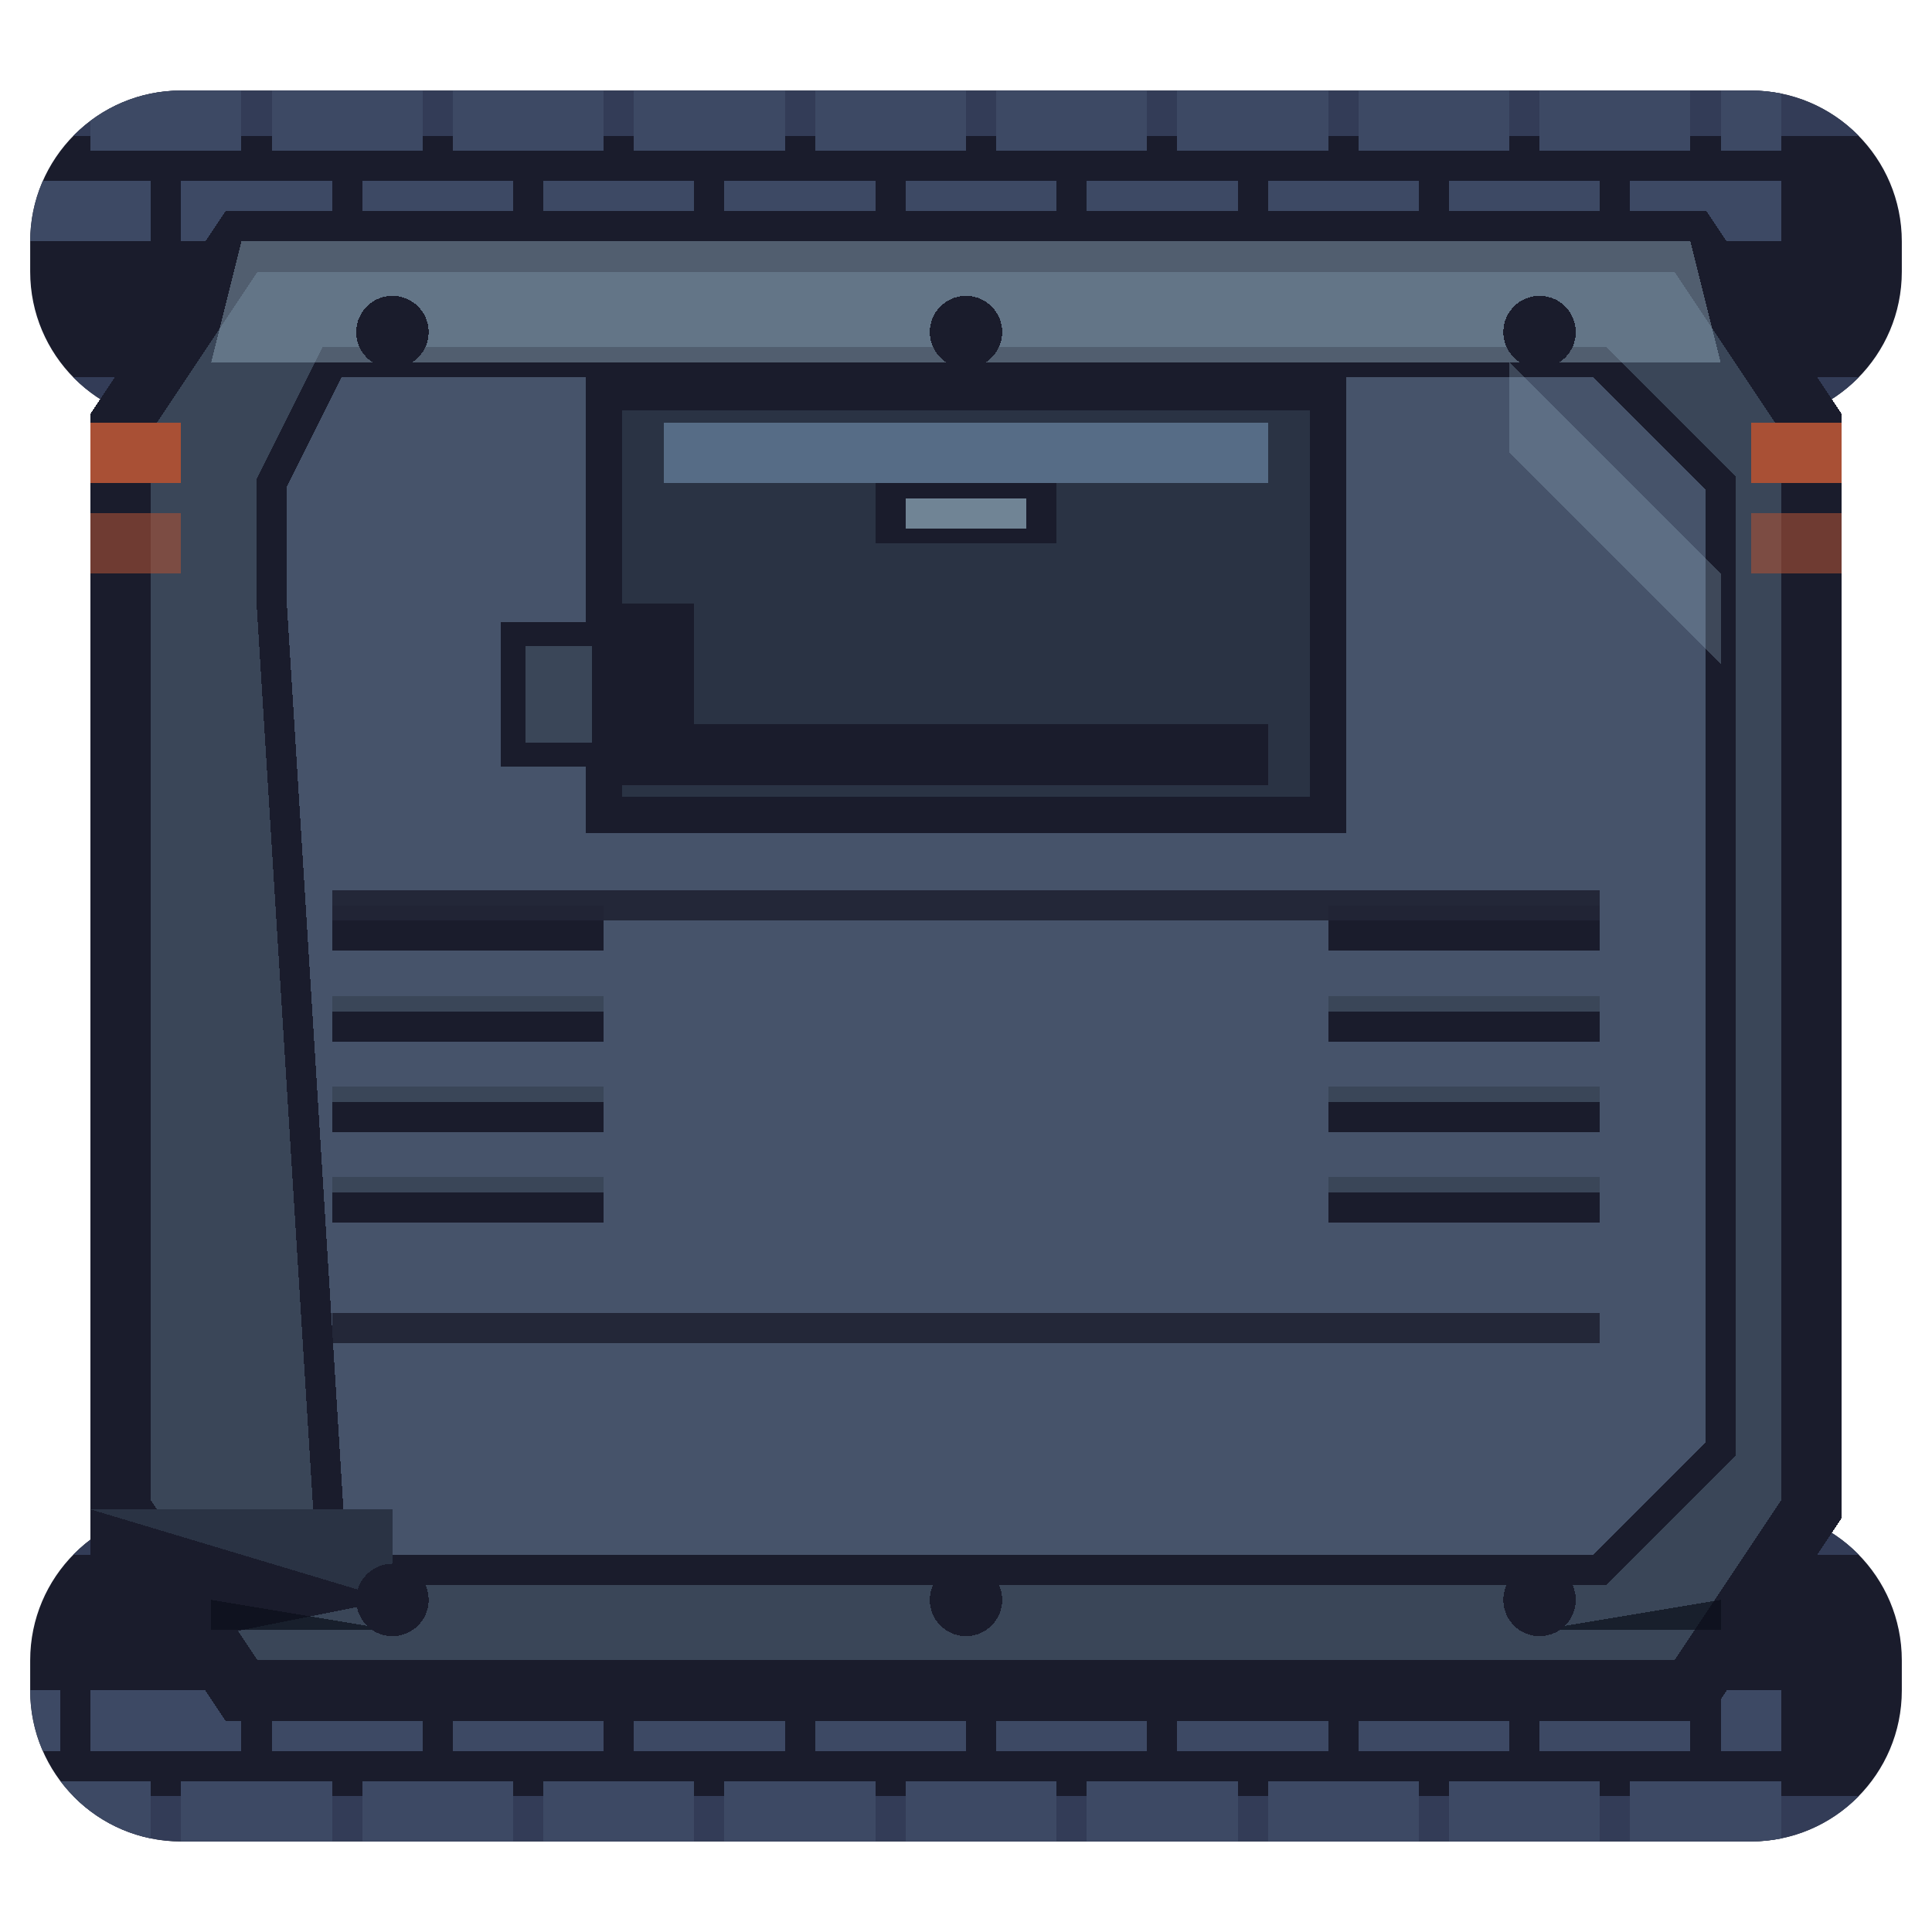
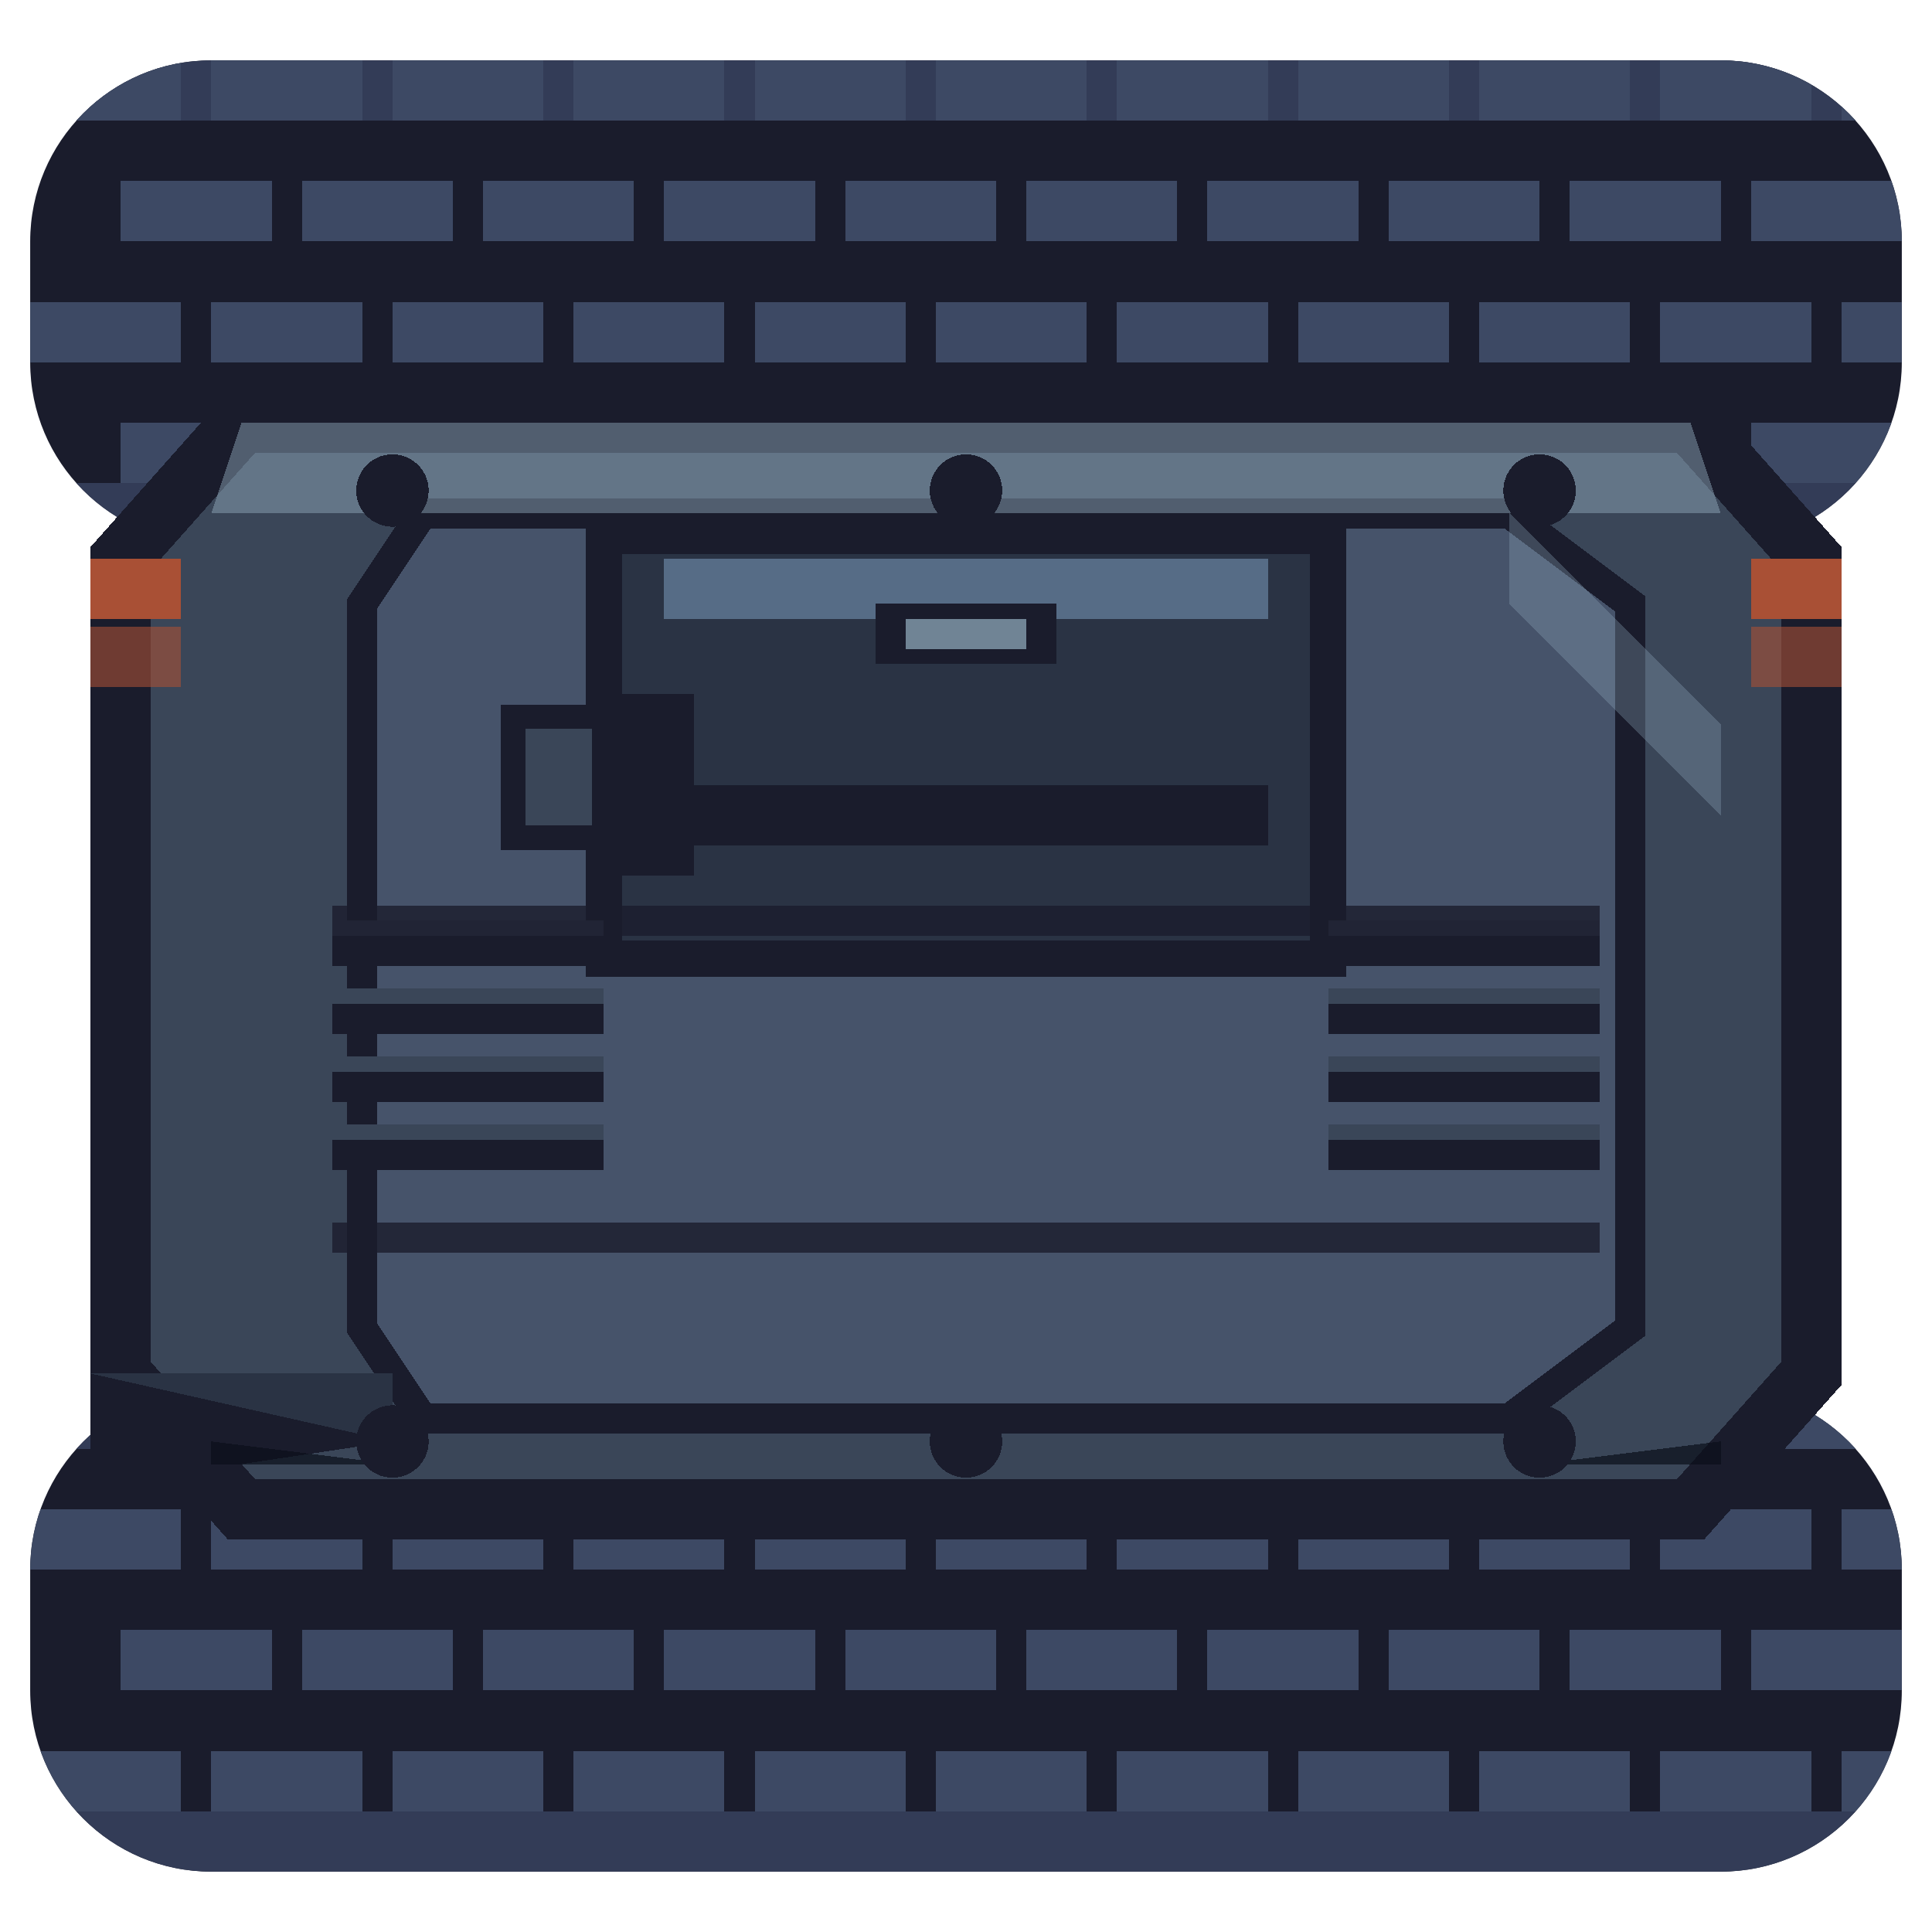
<svg xmlns="http://www.w3.org/2000/svg" width="64" height="64" viewBox="0 0 64 64" shape-rendering="crispEdges">
  <defs>
    <clipPath id="htTrackClip">
-       <rect x="1" y="3" width="62" height="11" rx="5" ry="5" />
-       <rect x="1" y="50" width="62" height="11" rx="5" ry="5" />
+       <rect x="1" y="2" width="62" height="16" rx="6" ry="6" />
+       <rect x="1" y="46" width="62" height="16" rx="6" ry="6" />
    </clipPath>
  </defs>
  <g clip-path="url(#htTrackClip)">
-     <rect x="1" y="3" width="62" height="11" fill="#1a1c2c" />
-     <rect x="1" y="3" width="62" height="1.5" fill="#333c57" />
-     <rect x="1" y="12.5" width="62" height="1.5" fill="#333c57" />
+     <rect x="1" y="2" width="62" height="16" fill="#1a1c2c" />
+     <rect x="1" y="2" width="62" height="2" fill="#333c57" />
+     <rect x="1" y="16" width="62" height="2" fill="#333c57" />
    <g fill="#3d4964">
-       <rect x="-3" y="3" width="5" height="2" />
-       <rect x="3" y="3" width="5" height="2" />
-       <rect x="9" y="3" width="5" height="2" />
-       <rect x="15" y="3" width="5" height="2" />
-       <rect x="21" y="3" width="5" height="2" />
-       <rect x="27" y="3" width="5" height="2" />
-       <rect x="33" y="3" width="5" height="2" />
-       <rect x="39" y="3" width="5" height="2" />
-       <rect x="45" y="3" width="5" height="2" />
-       <rect x="51" y="3" width="5" height="2" />
-       <rect x="57" y="3" width="2" height="2" />
-       <rect x="0" y="6" width="5" height="2" />
-       <rect x="6" y="6" width="5" height="2" />
-       <rect x="12" y="6" width="5" height="2" />
-       <rect x="18" y="6" width="5" height="2" />
-       <rect x="24" y="6" width="5" height="2" />
-       <rect x="30" y="6" width="5" height="2" />
-       <rect x="36" y="6" width="5" height="2" />
-       <rect x="42" y="6" width="5" height="2" />
-       <rect x="48" y="6" width="5" height="2" />
-       <rect x="54" y="6" width="5" height="2" />
+       <rect x="1" y="2" width="5" height="2" />
+       <rect x="7" y="2" width="5" height="2" />
+       <rect x="13" y="2" width="5" height="2" />
+       <rect x="19" y="2" width="5" height="2" />
+       <rect x="25" y="2" width="5" height="2" />
+       <rect x="31" y="2" width="5" height="2" />
+       <rect x="37" y="2" width="5" height="2" />
+       <rect x="43" y="2" width="5" height="2" />
+       <rect x="49" y="2" width="5" height="2" />
+       <rect x="55" y="2" width="5" height="2" />
+       <rect x="61" y="2" width="2" height="2" />
+       <rect x="4" y="6" width="5" height="2" />
+       <rect x="10" y="6" width="5" height="2" />
+       <rect x="16" y="6" width="5" height="2" />
+       <rect x="22" y="6" width="5" height="2" />
+       <rect x="28" y="6" width="5" height="2" />
+       <rect x="34" y="6" width="5" height="2" />
+       <rect x="40" y="6" width="5" height="2" />
+       <rect x="46" y="6" width="5" height="2" />
+       <rect x="52" y="6" width="5" height="2" />
+       <rect x="58" y="6" width="5" height="2" />
+       <rect x="1" y="10" width="5" height="2" />
+       <rect x="7" y="10" width="5" height="2" />
+       <rect x="13" y="10" width="5" height="2" />
+       <rect x="19" y="10" width="5" height="2" />
+       <rect x="25" y="10" width="5" height="2" />
+       <rect x="31" y="10" width="5" height="2" />
+       <rect x="37" y="10" width="5" height="2" />
+       <rect x="43" y="10" width="5" height="2" />
+       <rect x="49" y="10" width="5" height="2" />
+       <rect x="55" y="10" width="5" height="2" />
+       <rect x="61" y="10" width="2" height="2" />
+       <rect x="4" y="14" width="5" height="2" />
+       <rect x="10" y="14" width="5" height="2" />
+       <rect x="16" y="14" width="5" height="2" />
+       <rect x="22" y="14" width="5" height="2" />
+       <rect x="28" y="14" width="5" height="2" />
+       <rect x="34" y="14" width="5" height="2" />
+       <rect x="40" y="14" width="5" height="2" />
+       <rect x="46" y="14" width="5" height="2" />
+       <rect x="52" y="14" width="5" height="2" />
+       <rect x="58" y="14" width="5" height="2" />
    </g>
  </g>
  <g clip-path="url(#htTrackClip)">
-     <rect x="1" y="50" width="62" height="11" fill="#1a1c2c" />
-     <rect x="1" y="50" width="62" height="1.5" fill="#333c57" />
-     <rect x="1" y="59.5" width="62" height="1.5" fill="#333c57" />
+     <rect x="1" y="46" width="62" height="16" fill="#1a1c2c" />
+     <rect x="1" y="46" width="62" height="2" fill="#333c57" />
+     <rect x="1" y="60" width="62" height="2" fill="#333c57" />
    <g fill="#3d4964">
-       <rect x="-3" y="56" width="5" height="2" />
-       <rect x="3" y="56" width="5" height="2" />
-       <rect x="9" y="56" width="5" height="2" />
-       <rect x="15" y="56" width="5" height="2" />
-       <rect x="21" y="56" width="5" height="2" />
-       <rect x="27" y="56" width="5" height="2" />
-       <rect x="33" y="56" width="5" height="2" />
-       <rect x="39" y="56" width="5" height="2" />
-       <rect x="45" y="56" width="5" height="2" />
-       <rect x="51" y="56" width="5" height="2" />
-       <rect x="57" y="56" width="2" height="2" />
-       <rect x="0" y="59" width="5" height="2" />
-       <rect x="6" y="59" width="5" height="2" />
-       <rect x="12" y="59" width="5" height="2" />
-       <rect x="18" y="59" width="5" height="2" />
-       <rect x="24" y="59" width="5" height="2" />
-       <rect x="30" y="59" width="5" height="2" />
-       <rect x="36" y="59" width="5" height="2" />
-       <rect x="42" y="59" width="5" height="2" />
-       <rect x="48" y="59" width="5" height="2" />
-       <rect x="54" y="59" width="5" height="2" />
+       <rect x="4" y="46" width="5" height="2" />
+       <rect x="10" y="46" width="5" height="2" />
+       <rect x="16" y="46" width="5" height="2" />
+       <rect x="22" y="46" width="5" height="2" />
+       <rect x="28" y="46" width="5" height="2" />
+       <rect x="34" y="46" width="5" height="2" />
+       <rect x="40" y="46" width="5" height="2" />
+       <rect x="46" y="46" width="5" height="2" />
+       <rect x="52" y="46" width="5" height="2" />
+       <rect x="58" y="46" width="5" height="2" />
+       <rect x="1" y="50" width="5" height="2" />
+       <rect x="7" y="50" width="5" height="2" />
+       <rect x="13" y="50" width="5" height="2" />
+       <rect x="19" y="50" width="5" height="2" />
+       <rect x="25" y="50" width="5" height="2" />
+       <rect x="31" y="50" width="5" height="2" />
+       <rect x="37" y="50" width="5" height="2" />
+       <rect x="43" y="50" width="5" height="2" />
+       <rect x="49" y="50" width="5" height="2" />
+       <rect x="55" y="50" width="5" height="2" />
+       <rect x="61" y="50" width="2" height="2" />
+       <rect x="4" y="54" width="5" height="2" />
+       <rect x="10" y="54" width="5" height="2" />
+       <rect x="16" y="54" width="5" height="2" />
+       <rect x="22" y="54" width="5" height="2" />
+       <rect x="28" y="54" width="5" height="2" />
+       <rect x="34" y="54" width="5" height="2" />
+       <rect x="40" y="54" width="5" height="2" />
+       <rect x="46" y="54" width="5" height="2" />
+       <rect x="52" y="54" width="5" height="2" />
+       <rect x="58" y="54" width="5" height="2" />
+       <rect x="1" y="58" width="5" height="2" />
+       <rect x="7" y="58" width="5" height="2" />
+       <rect x="13" y="58" width="5" height="2" />
+       <rect x="19" y="58" width="5" height="2" />
+       <rect x="25" y="58" width="5" height="2" />
+       <rect x="31" y="58" width="5" height="2" />
+       <rect x="37" y="58" width="5" height="2" />
+       <rect x="43" y="58" width="5" height="2" />
+       <rect x="49" y="58" width="5" height="2" />
+       <rect x="55" y="58" width="5" height="2" />
+       <rect x="61" y="58" width="2" height="2" />
    </g>
  </g>
-   <path d="M7 8H57L61 14V50L57 56H7L3 50V14Z" fill="#0a0e1a" opacity=".5" />
-   <path d="M8 8H56L60 14V50L56 56H8L4 50V14Z" fill="#3a4658" stroke="#1a1c2c" stroke-width="2" />
-   <path d="M11 12H53L57 16V48L53 52H11L9 20V16Z" fill="#46536a" stroke="#1a1c2c" stroke-width="1" />
-   <path d="M3 50L13 53L3 55Z" fill="#1a1c2c" />
-   <path d="M3 50L13 50L13 53Z" fill="#2a3344" />
-   <path d="M8 8H56L57 12H7Z" fill="#94b0c2" opacity=".45" />
-   <path d="M7 53L13 54H51L57 53V54H7Z" fill="#0a0e1a" opacity=".7" />
-   <rect x="20" y="13" width="24" height="14" fill="#2a3344" stroke="#1a1c2c" stroke-width="1.2" />
-   <rect x="22" y="14" width="20" height="2" fill="#566c86" />
-   <rect x="22" y="24" width="20" height="2" fill="#1a1c2c" />
-   <rect x="29" y="16" width="6" height="2" fill="#1a1c2c" />
-   <rect x="30" y="16.5" width="4" height="1" fill="#94b0c2" opacity=".7" />
-   <rect x="20" y="20" width="3" height="6" fill="#1a1c2c" />
-   <rect x="17" y="21" width="3" height="4" fill="#3a4658" stroke="#1a1c2c" stroke-width="0.8" />
+   <path d="M10 14 H54 L58 18.5 V45.5 L54 50 H10 L6 45.5 V18.5 Z" fill="#0a0e1a" opacity=".5" />
+   <path d="M8 14 H56 L60 18.5 V45.5 L56 50 H8 L4 45.5 V18.5 Z" fill="#3a4658" stroke="#1a1c2c" stroke-width="2" />
+   <path d="M14 17 H50 L54 20 V44 L50 47 H14 L12 44 V20 Z" fill="#46536a" stroke="#1a1c2c" stroke-width="1" />
+   <path d="M3 45.5 L13 47.75 L3 49.25 Z" fill="#1a1c2c" />
+   <path d="M3 45.5 L13 45.5 L13 47.75 Z" fill="#2a3344" />
+   <path d="M8 14 H56 L57 17 H7 Z" fill="#94b0c2" opacity=".45" />
+   <path d="M7 47.75 L13 48.5 H51 L57 47.75 V48.5 H7 Z" fill="#0a0e1a" opacity=".7" />
+   <rect x="20" y="17.75" width="24" height="14" fill="#2a3344" stroke="#1a1c2c" stroke-width="1.2" />
+   <rect x="22" y="18.5" width="20" height="2" fill="#566c86" />
+   <rect x="22" y="26" width="20" height="2" fill="#1a1c2c" />
+   <rect x="29" y="20" width="6" height="2" fill="#1a1c2c" />
+   <rect x="30" y="20.5" width="4" height="1" fill="#94b0c2" opacity=".7" />
+   <rect x="20" y="23" width="3" height="6" fill="#1a1c2c" />
+   <rect x="17" y="23.75" width="3" height="4" fill="#3a4658" stroke="#1a1c2c" stroke-width="0.8" />
  <g fill="#1a1c2c">
-     <rect x="11" y="30" width="9" height="1.5" />
-     <rect x="11" y="33" width="9" height="1.5" />
-     <rect x="11" y="36" width="9" height="1.5" />
-     <rect x="11" y="39" width="9" height="1.5" />
+     <rect x="11" y="30.5" width="9" height="1.5" />
+     <rect x="11" y="32.75" width="9" height="1.5" />
+     <rect x="11" y="35" width="9" height="1.5" />
+     <rect x="11" y="37.25" width="9" height="1.5" />
  </g>
  <g fill="#3a4658">
-     <rect x="11" y="30" width="9" height="0.5" />
-     <rect x="11" y="33" width="9" height="0.5" />
-     <rect x="11" y="36" width="9" height="0.5" />
-     <rect x="11" y="39" width="9" height="0.5" />
+     <rect x="11" y="30.5" width="9" height="0.5" />
+     <rect x="11" y="32.75" width="9" height="0.5" />
+     <rect x="11" y="35" width="9" height="0.5" />
+     <rect x="11" y="37.25" width="9" height="0.5" />
  </g>
  <g fill="#1a1c2c">
-     <rect x="44" y="30" width="9" height="1.5" />
-     <rect x="44" y="33" width="9" height="1.5" />
-     <rect x="44" y="36" width="9" height="1.5" />
-     <rect x="44" y="39" width="9" height="1.5" />
+     <rect x="44" y="30.5" width="9" height="1.5" />
+     <rect x="44" y="32.75" width="9" height="1.5" />
+     <rect x="44" y="35" width="9" height="1.5" />
+     <rect x="44" y="37.25" width="9" height="1.5" />
  </g>
  <g fill="#3a4658">
-     <rect x="44" y="30" width="9" height="0.5" />
-     <rect x="44" y="33" width="9" height="0.5" />
-     <rect x="44" y="36" width="9" height="0.5" />
-     <rect x="44" y="39" width="9" height="0.5" />
+     <rect x="44" y="30.5" width="9" height="0.5" />
+     <rect x="44" y="32.75" width="9" height="0.5" />
+     <rect x="44" y="35" width="9" height="0.5" />
+     <rect x="44" y="37.25" width="9" height="0.5" />
  </g>
  <g stroke="#1a1c2c" stroke-width="1" opacity=".8">
-     <path d="M11 30h42M11 44h42" />
+     <path d="M11 30.5 h42 M11 41 h42" />
  </g>
-   <rect x="3" y="14" width="3" height="2" fill="#a95035" />
-   <rect x="3" y="17" width="3" height="2" fill="#a95035" opacity=".6" />
-   <rect x="58" y="14" width="3" height="2" fill="#a95035" />
-   <rect x="58" y="17" width="3" height="2" fill="#a95035" opacity=".6" />
+   <rect x="3" y="18.5" width="3" height="2" fill="#a95035" />
+   <rect x="3" y="20.75" width="3" height="2" fill="#a95035" opacity=".6" />
+   <rect x="58" y="18.5" width="3" height="2" fill="#a95035" />
+   <rect x="58" y="20.75" width="3" height="2" fill="#a95035" opacity=".6" />
  <g fill="#1a1c2c">
-     <circle cx="13" cy="11" r="1.2" />
-     <circle cx="32" cy="11" r="1.2" />
-     <circle cx="51" cy="11" r="1.2" />
-     <circle cx="13" cy="53" r="1.2" />
-     <circle cx="32" cy="53" r="1.2" />
-     <circle cx="51" cy="53" r="1.2" />
+     <circle cx="13" cy="16.25" r="1.2" />
+     <circle cx="32" cy="16.25" r="1.2" />
+     <circle cx="51" cy="16.25" r="1.2" />
+     <circle cx="13" cy="47.75" r="1.2" />
+     <circle cx="32" cy="47.75" r="1.2" />
+     <circle cx="51" cy="47.75" r="1.2" />
  </g>
-   <path d="M50 12l7 7v3l-7-7Z" fill="#94b0c2" opacity=".3" />
+   <path d="M50 17 l7 7 v3 l-7 -7 Z" fill="#94b0c2" opacity=".3" />
</svg>
